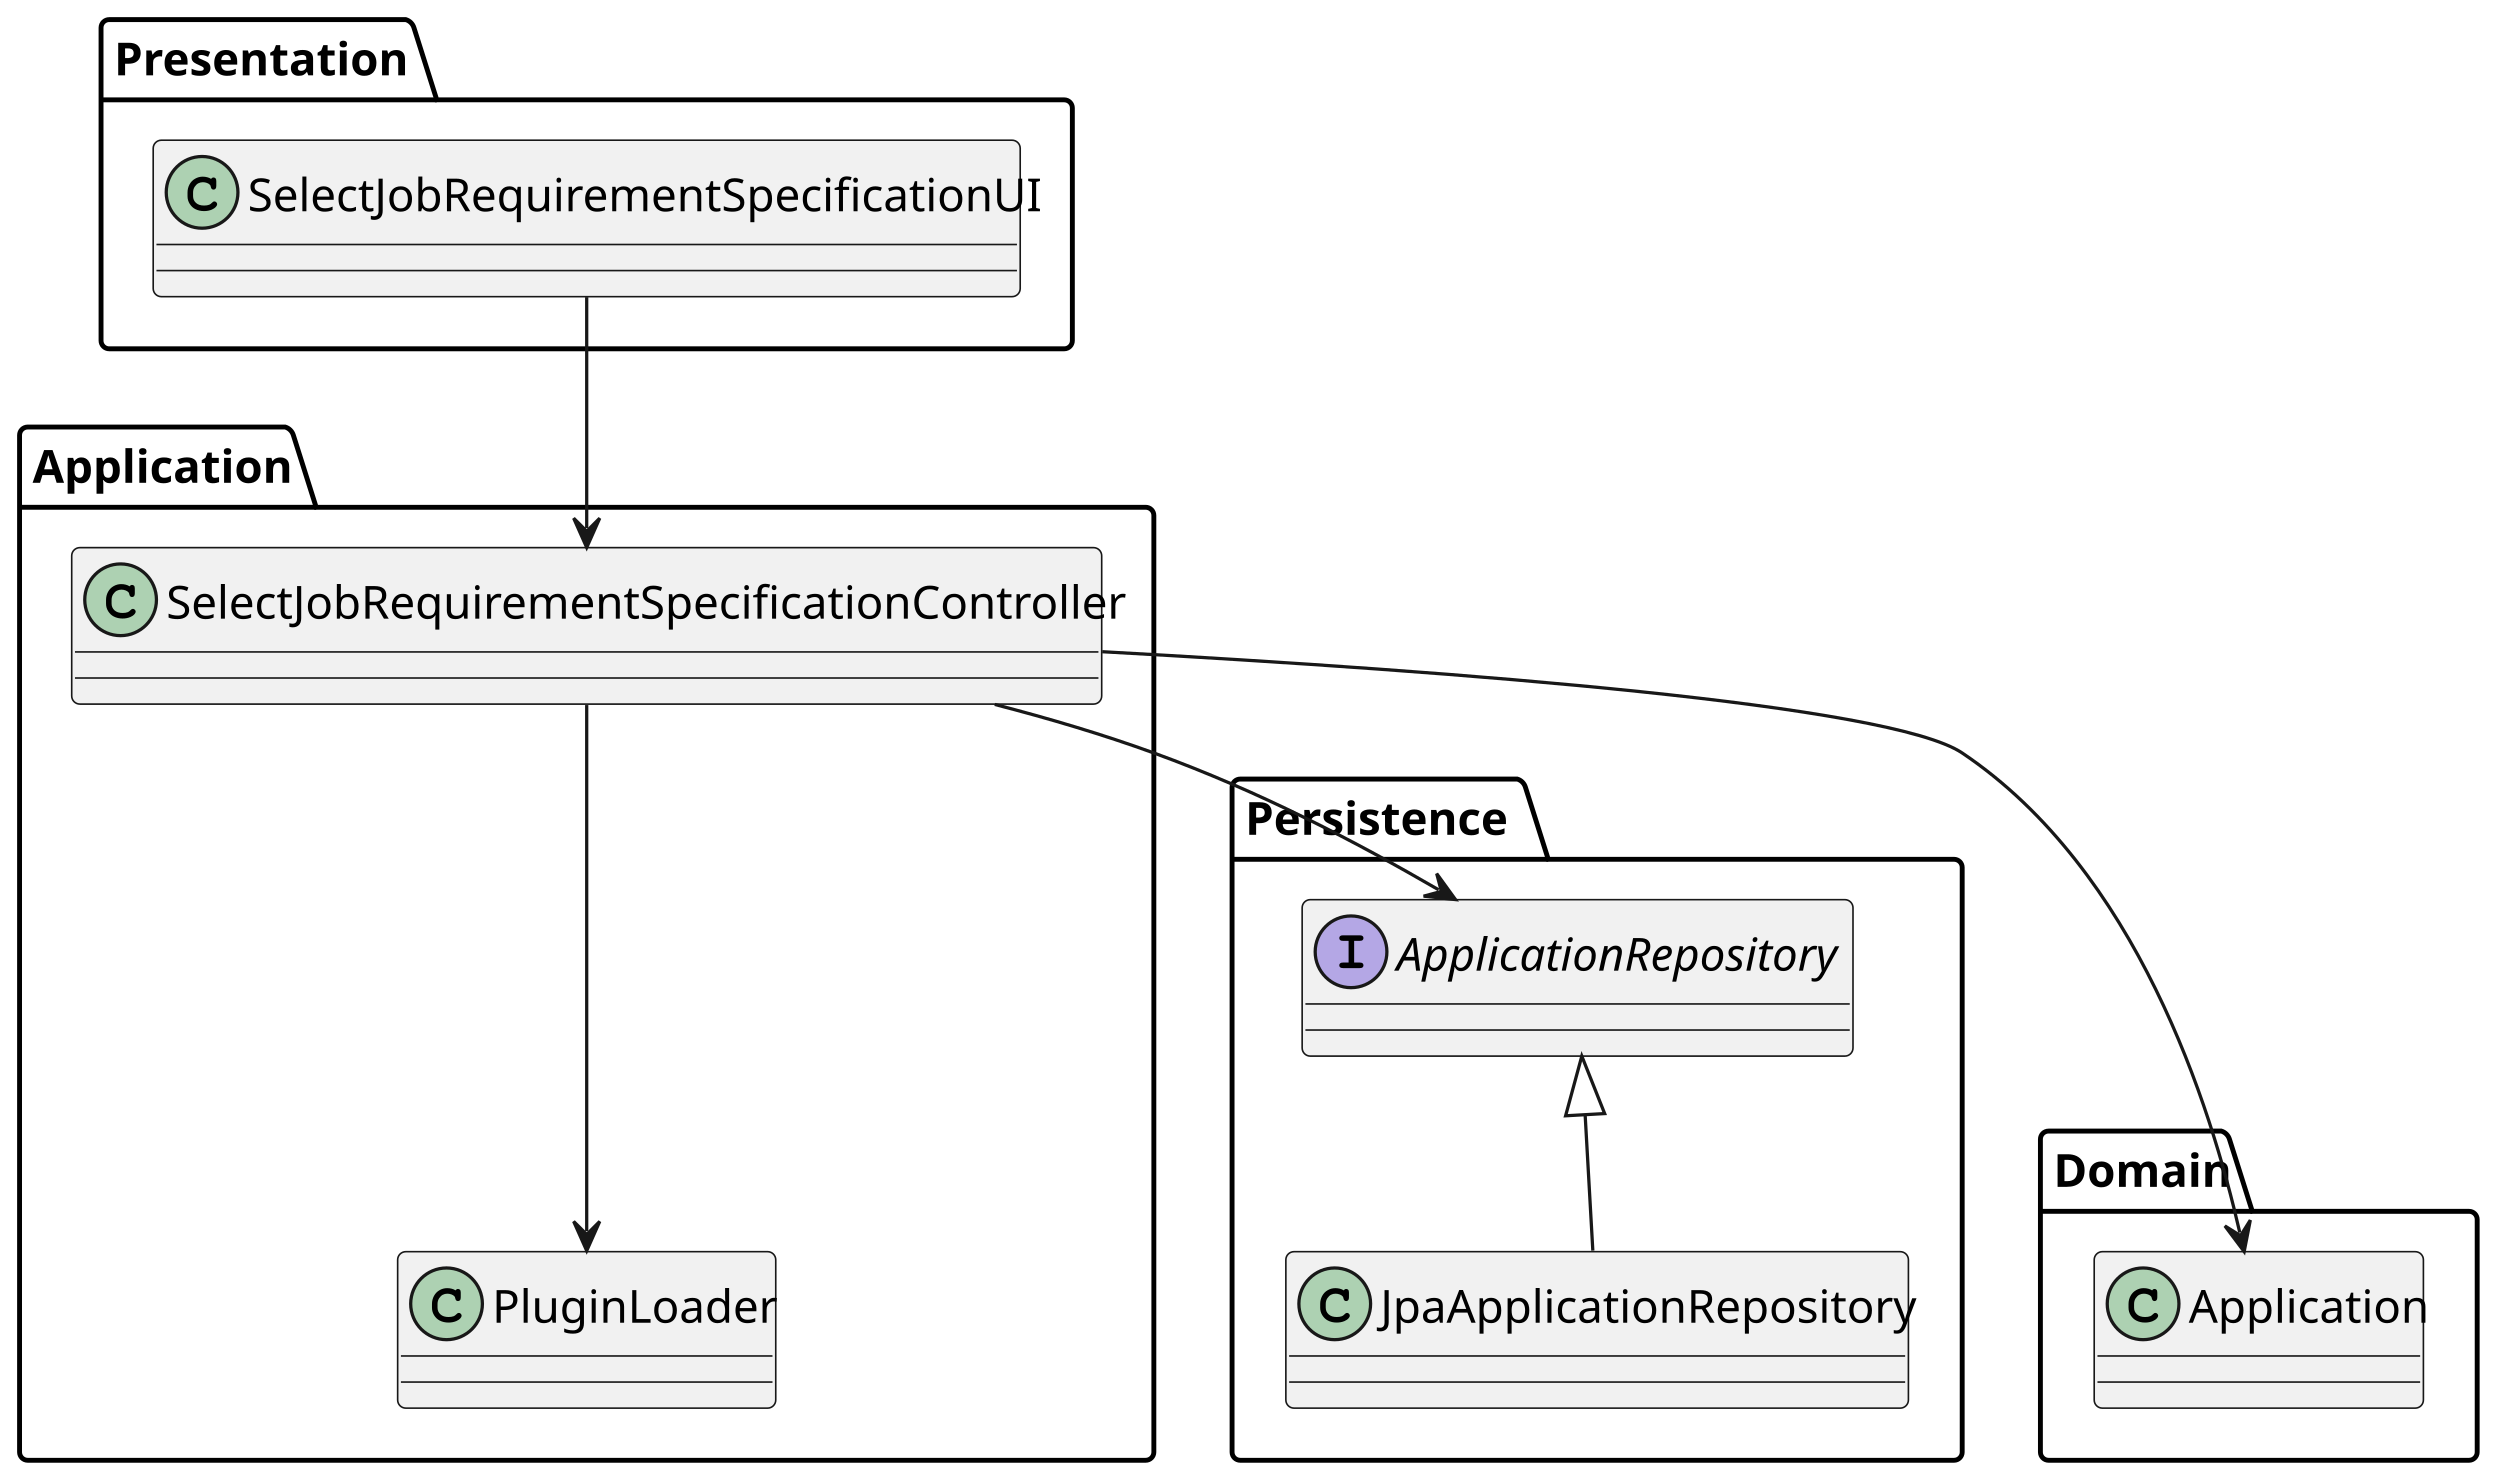
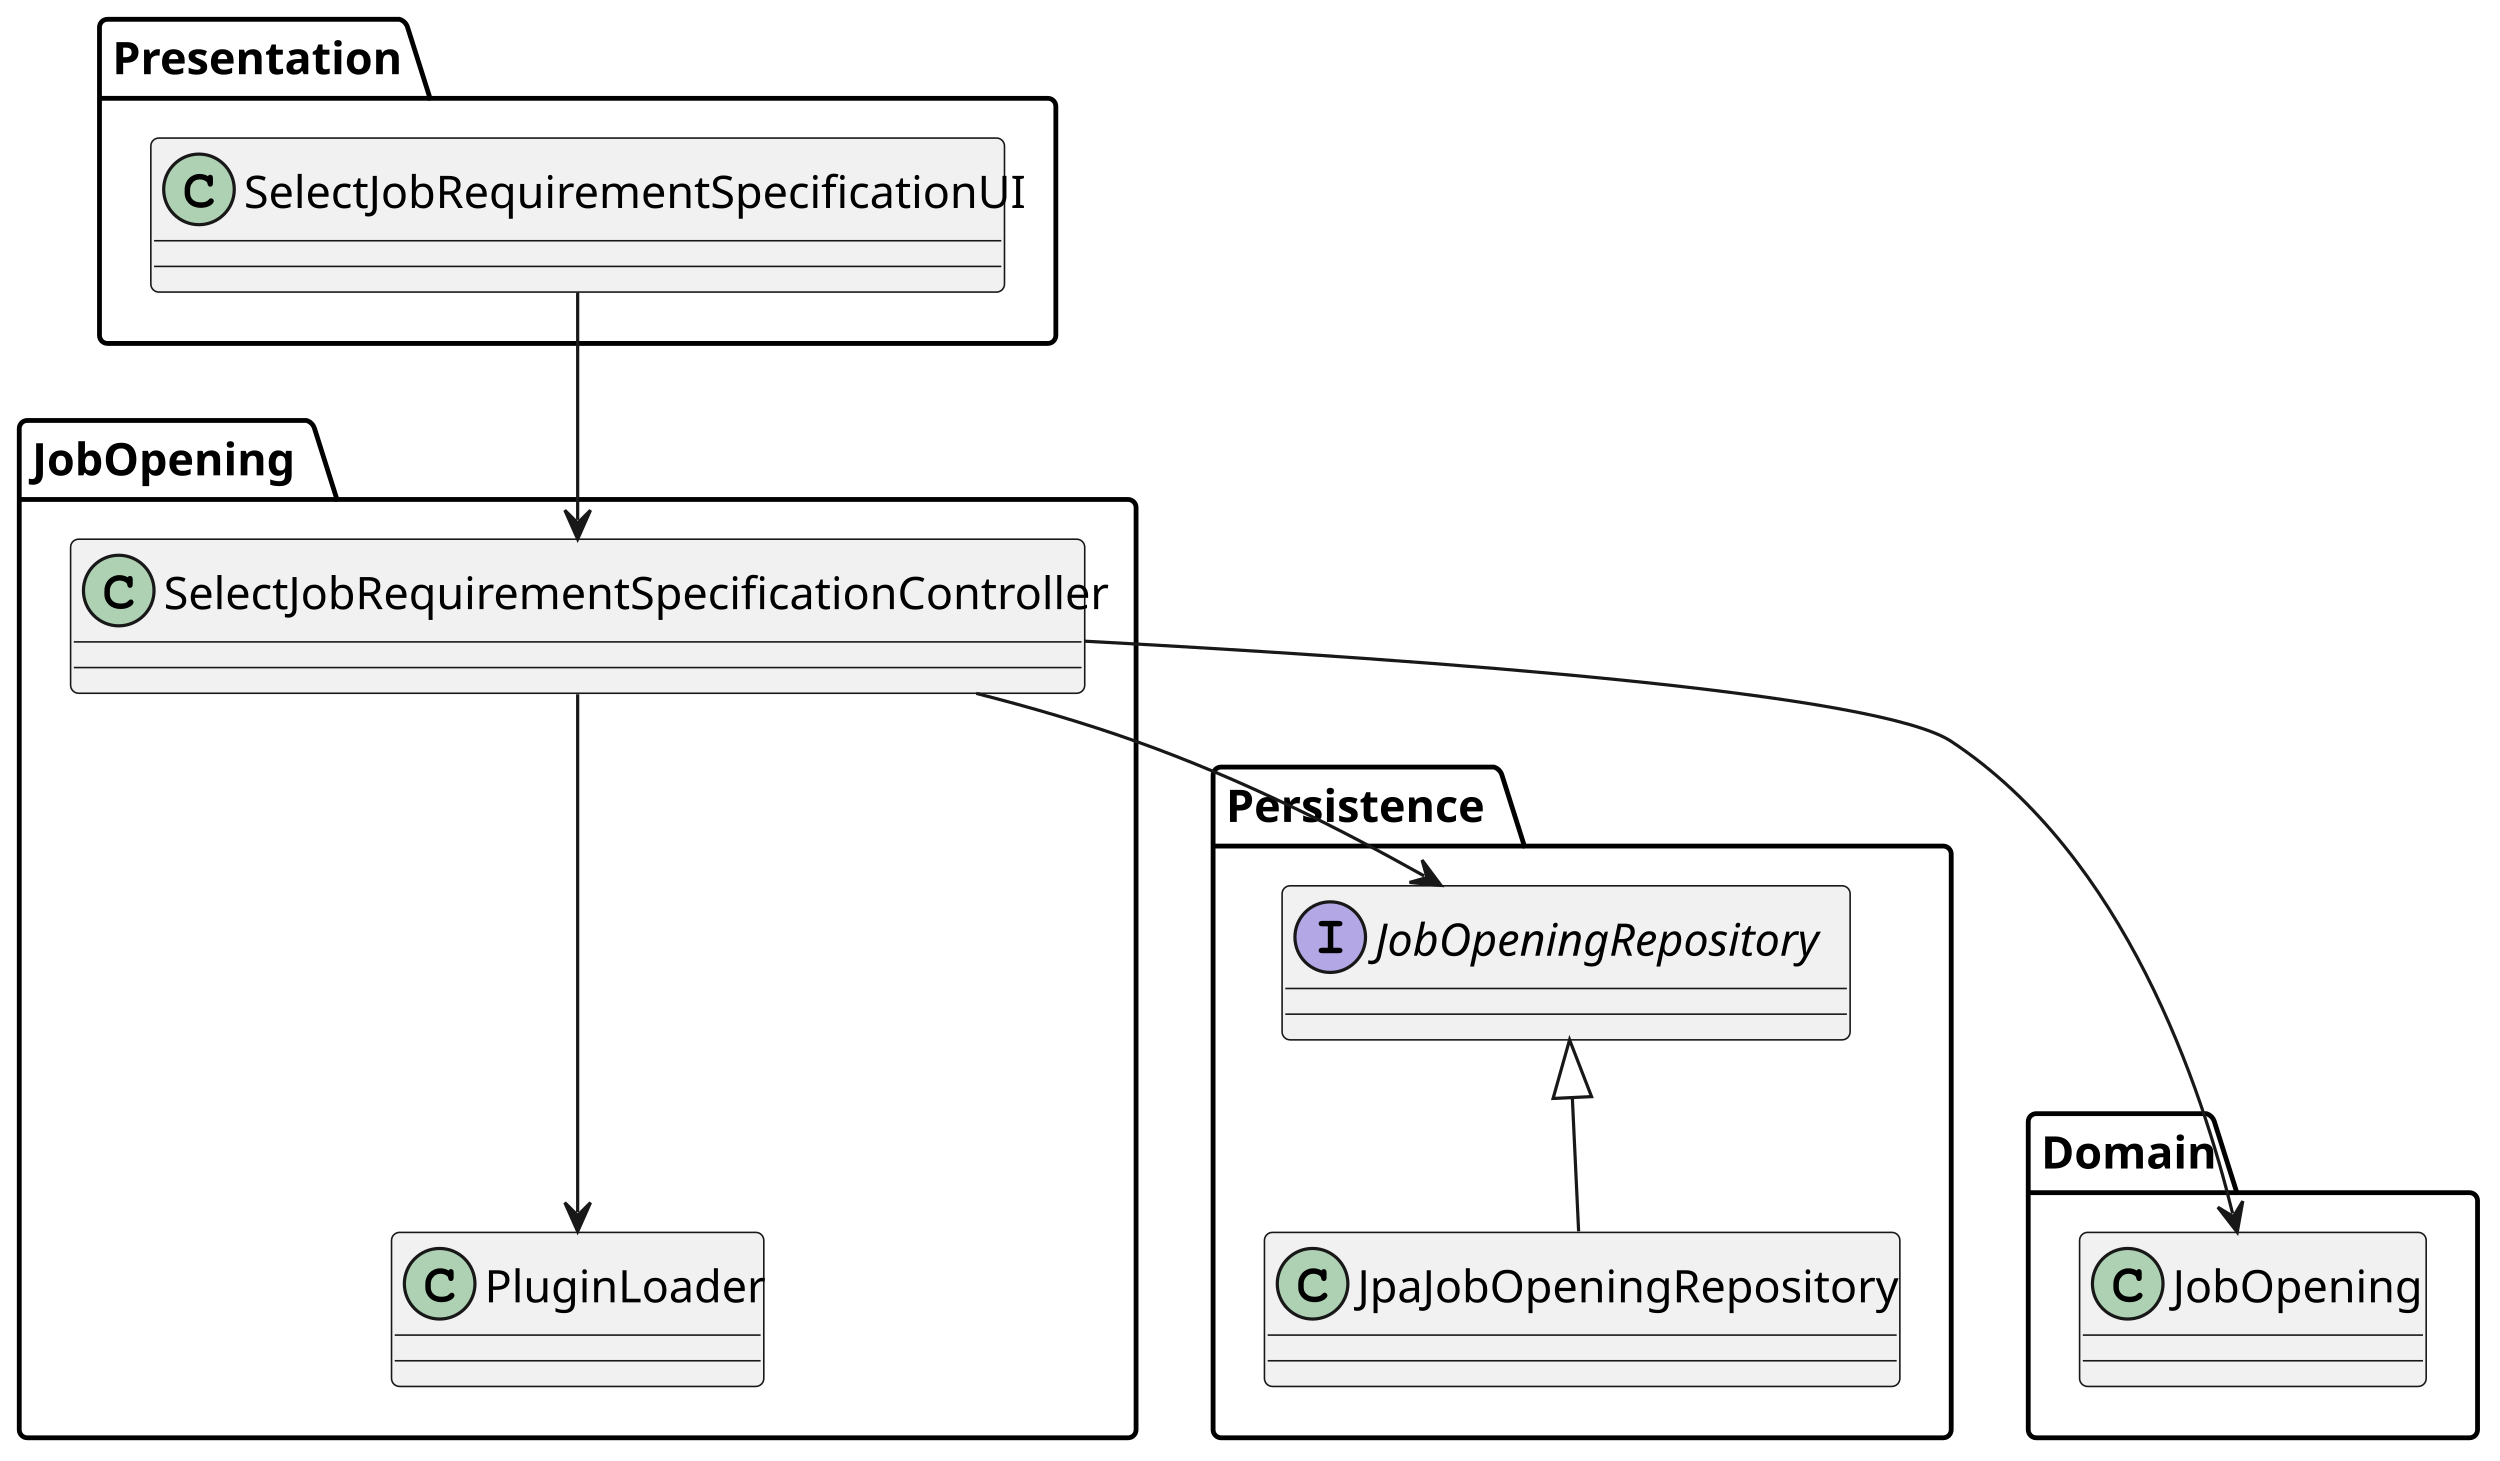
- <svg xmlns="http://www.w3.org/2000/svg" contentStyleType="text/css" height="455px" preserveAspectRatio="none" style="width:767px;height:455px;background:#FFFFFF;" version="1.1" viewBox="0 0 767 455" width="767px" zoomAndPan="magnify">
+ <svg xmlns="http://www.w3.org/2000/svg" contentStyleType="text/css" height="455px" preserveAspectRatio="none" style="width:779px;height:455px;background:#FFFFFF;" version="1.1" viewBox="0 0 779 455" width="779px" zoomAndPan="magnify">
  <defs />
  <g>
    <g id="cluster_Presentation">
      <path d="M33.5,6.014 L124.5,6.014 A3.75,3.75 0 0 1 127,8.514 L134,30.635 L326.5,30.635 A2.5,2.5 0 0 1 329,33.135 L329,104.514 A2.5,2.5 0 0 1 326.5,107.014 L33.5,107.014 A2.5,2.5 0 0 1 31,104.514 L31,8.514 A2.5,2.5 0 0 1 33.5,6.014 " fill="none" style="stroke:#000000;stroke-width:1.5;" />
      <line style="stroke:#000000;stroke-width:1.5;" x1="31" x2="134" y1="30.635" y2="30.635" />
      <text fill="#000000" font-family="sans-serif" font-size="14" font-weight="bold" lengthAdjust="spacing" textLength="90" x="35" y="23.121">Presentation</text>
    </g>
    <g id="cluster_Domain">
-       <path d="M628.5,347.014 L681.5,347.014 A3.75,3.75 0 0 1 684,349.514 L691,371.635 L757.5,371.635 A2.5,2.5 0 0 1 760,374.135 L760,445.514 A2.5,2.5 0 0 1 757.5,448.014 L628.5,448.014 A2.5,2.5 0 0 1 626,445.514 L626,349.514 A2.5,2.5 0 0 1 628.5,347.014 " fill="none" style="stroke:#000000;stroke-width:1.5;" />
-       <line style="stroke:#000000;stroke-width:1.5;" x1="626" x2="691" y1="371.635" y2="371.635" />
-       <text fill="#000000" font-family="sans-serif" font-size="14" font-weight="bold" lengthAdjust="spacing" textLength="52" x="630" y="364.121">Domain</text>
+       <path d="M634.5,347.014 L687.5,347.014 A3.75,3.75 0 0 1 690,349.514 L697,371.635 L769.5,371.635 A2.5,2.5 0 0 1 772,374.135 L772,445.514 A2.5,2.5 0 0 1 769.5,448.014 L634.5,448.014 A2.5,2.5 0 0 1 632,445.514 L632,349.514 A2.5,2.5 0 0 1 634.5,347.014 " fill="none" style="stroke:#000000;stroke-width:1.5;" />
+       <line style="stroke:#000000;stroke-width:1.5;" x1="632" x2="697" y1="371.635" y2="371.635" />
+       <text fill="#000000" font-family="sans-serif" font-size="14" font-weight="bold" lengthAdjust="spacing" textLength="52" x="636" y="364.121">Domain</text>
    </g>
    <g id="cluster_Persistence">
-       <path d="M380.5,239.014 L465.5,239.014 A3.75,3.75 0 0 1 468,241.514 L475,263.635 L599.5,263.635 A2.5,2.5 0 0 1 602,266.135 L602,445.514 A2.5,2.5 0 0 1 599.5,448.014 L380.5,448.014 A2.5,2.5 0 0 1 378,445.514 L378,241.514 A2.5,2.5 0 0 1 380.5,239.014 " fill="none" style="stroke:#000000;stroke-width:1.5;" />
+       <path d="M380.5,239.014 L465.5,239.014 A3.75,3.75 0 0 1 468,241.514 L475,263.635 L605.5,263.635 A2.5,2.5 0 0 1 608,266.135 L608,445.514 A2.5,2.5 0 0 1 605.5,448.014 L380.5,448.014 A2.5,2.5 0 0 1 378,445.514 L378,241.514 A2.5,2.5 0 0 1 380.5,239.014 " fill="none" style="stroke:#000000;stroke-width:1.5;" />
      <line style="stroke:#000000;stroke-width:1.5;" x1="378" x2="475" y1="263.635" y2="263.635" />
      <text fill="#000000" font-family="sans-serif" font-size="14" font-weight="bold" lengthAdjust="spacing" textLength="84" x="382" y="256.121">Persistence</text>
    </g>
-     <g id="cluster_Application">
-       <path d="M8.5,131.014 L87.5,131.014 A3.75,3.75 0 0 1 90,133.514 L97,155.635 L351.5,155.635 A2.5,2.5 0 0 1 354,158.135 L354,445.514 A2.5,2.5 0 0 1 351.5,448.014 L8.5,448.014 A2.5,2.5 0 0 1 6,445.514 L6,133.514 A2.5,2.5 0 0 1 8.5,131.014 " fill="none" style="stroke:#000000;stroke-width:1.5;" />
-       <line style="stroke:#000000;stroke-width:1.5;" x1="6" x2="97" y1="155.635" y2="155.635" />
-       <text fill="#000000" font-family="sans-serif" font-size="14" font-weight="bold" lengthAdjust="spacing" textLength="78" x="10" y="148.121">Application</text>
+     <g id="cluster_JobOpening">
+       <path d="M8.5,131.014 L95.5,131.014 A3.75,3.75 0 0 1 98,133.514 L105,155.635 L351.5,155.635 A2.5,2.5 0 0 1 354,158.135 L354,445.514 A2.5,2.5 0 0 1 351.5,448.014 L8.5,448.014 A2.5,2.5 0 0 1 6,445.514 L6,133.514 A2.5,2.5 0 0 1 8.5,131.014 " fill="none" style="stroke:#000000;stroke-width:1.5;" />
+       <line style="stroke:#000000;stroke-width:1.5;" x1="6" x2="105" y1="155.635" y2="155.635" />
+       <text fill="#000000" font-family="sans-serif" font-size="14" font-weight="bold" lengthAdjust="spacing" textLength="86" x="10" y="148.121">JobOpening</text>
    </g>
    <g id="elem_SelectJobRequirementSpecificationUI">
      <rect codeLine="3" fill="#F1F1F1" height="48" id="SelectJobRequirementSpecificationUI" rx="2.5" ry="2.5" style="stroke:#181818;stroke-width:0.5;" width="266" x="47" y="43.014" />
      <ellipse cx="62" cy="59.014" fill="#ADD1B2" rx="11" ry="11" style="stroke:#181818;stroke-width:1.0;" />
      <path d="M64.766,54.889 Q64.922,54.67 65.109,54.56 Q65.297,54.451 65.516,54.451 Q65.891,54.451 66.125,54.717 Q66.359,54.967 66.359,55.576 L66.359,57.029 Q66.359,57.639 66.125,57.904 Q65.891,58.17 65.516,58.17 Q65.172,58.17 64.969,57.967 Q64.766,57.779 64.656,57.264 Q64.609,56.904 64.422,56.717 Q64.094,56.342 63.484,56.123 Q62.875,55.904 62.25,55.904 Q61.484,55.904 60.844,56.232 Q60.219,56.56 59.719,57.31 Q59.234,58.06 59.234,59.092 L59.234,60.185 Q59.234,61.42 60.125,62.248 Q61.016,63.06 62.609,63.06 Q63.547,63.06 64.203,62.81 Q64.594,62.654 65.016,62.217 Q65.281,61.951 65.422,61.873 Q65.578,61.795 65.781,61.795 Q66.109,61.795 66.359,62.06 Q66.625,62.31 66.625,62.654 Q66.625,62.998 66.281,63.404 Q65.781,63.982 64.984,64.311 Q63.906,64.764 62.609,64.764 Q61.094,64.764 59.891,64.139 Q58.906,63.639 58.219,62.576 Q57.531,61.498 57.531,60.217 L57.531,59.06 Q57.531,57.732 58.141,56.592 Q58.766,55.435 59.859,54.826 Q60.953,54.201 62.188,54.201 Q62.922,54.201 63.562,54.373 Q64.219,54.529 64.766,54.889 Z " fill="#000000" />
      <text fill="#000000" font-family="sans-serif" font-size="14" lengthAdjust="spacing" textLength="234" x="76" y="64.811">SelectJobRequirementSpecificationUI</text>
      <line style="stroke:#181818;stroke-width:0.5;" x1="48" x2="312" y1="75.014" y2="75.014" />
      <line style="stroke:#181818;stroke-width:0.5;" x1="48" x2="312" y1="83.014" y2="83.014" />
    </g>
-     <g id="elem_Application">
-       <rect codeLine="7" fill="#F1F1F1" height="48" id="Application" rx="2.5" ry="2.5" style="stroke:#181818;stroke-width:0.5;" width="101" x="642.5" y="384.014" />
-       <ellipse cx="657.5" cy="400.014" fill="#ADD1B2" rx="11" ry="11" style="stroke:#181818;stroke-width:1.0;" />
-       <path d="M660.266,395.889 Q660.422,395.67 660.609,395.56 Q660.797,395.451 661.016,395.451 Q661.391,395.451 661.625,395.717 Q661.859,395.967 661.859,396.576 L661.859,398.029 Q661.859,398.639 661.625,398.904 Q661.391,399.17 661.016,399.17 Q660.672,399.17 660.469,398.967 Q660.266,398.779 660.156,398.264 Q660.109,397.904 659.922,397.717 Q659.594,397.342 658.984,397.123 Q658.375,396.904 657.75,396.904 Q656.984,396.904 656.344,397.232 Q655.719,397.56 655.219,398.31 Q654.734,399.06 654.734,400.092 L654.734,401.185 Q654.734,402.42 655.625,403.248 Q656.516,404.06 658.109,404.06 Q659.047,404.06 659.703,403.81 Q660.094,403.654 660.516,403.217 Q660.781,402.951 660.922,402.873 Q661.078,402.795 661.281,402.795 Q661.609,402.795 661.859,403.06 Q662.125,403.31 662.125,403.654 Q662.125,403.998 661.781,404.404 Q661.281,404.982 660.484,405.31 Q659.406,405.764 658.109,405.764 Q656.594,405.764 655.391,405.139 Q654.406,404.639 653.719,403.576 Q653.031,402.498 653.031,401.217 L653.031,400.06 Q653.031,398.732 653.641,397.592 Q654.266,396.435 655.359,395.826 Q656.453,395.201 657.688,395.201 Q658.422,395.201 659.062,395.373 Q659.719,395.529 660.266,395.889 Z " fill="#000000" />
-       <text fill="#000000" font-family="sans-serif" font-size="14" lengthAdjust="spacing" textLength="69" x="671.5" y="405.81">Application</text>
-       <line style="stroke:#181818;stroke-width:0.5;" x1="643.5" x2="742.5" y1="416.014" y2="416.014" />
-       <line style="stroke:#181818;stroke-width:0.5;" x1="643.5" x2="742.5" y1="424.014" y2="424.014" />
+     <g id="elem_JobOpening">
+       <rect codeLine="7" fill="#F1F1F1" height="48" id="JobOpening" rx="2.5" ry="2.5" style="stroke:#181818;stroke-width:0.5;" width="108" x="648" y="384.014" />
+       <ellipse cx="663" cy="400.014" fill="#ADD1B2" rx="11" ry="11" style="stroke:#181818;stroke-width:1.0;" />
+       <path d="M665.766,395.889 Q665.922,395.67 666.109,395.56 Q666.297,395.451 666.516,395.451 Q666.891,395.451 667.125,395.717 Q667.359,395.967 667.359,396.576 L667.359,398.029 Q667.359,398.639 667.125,398.904 Q666.891,399.17 666.516,399.17 Q666.172,399.17 665.969,398.967 Q665.766,398.779 665.656,398.264 Q665.609,397.904 665.422,397.717 Q665.094,397.342 664.484,397.123 Q663.875,396.904 663.25,396.904 Q662.484,396.904 661.844,397.232 Q661.219,397.56 660.719,398.31 Q660.234,399.06 660.234,400.092 L660.234,401.185 Q660.234,402.42 661.125,403.248 Q662.016,404.06 663.609,404.06 Q664.547,404.06 665.203,403.81 Q665.594,403.654 666.016,403.217 Q666.281,402.951 666.422,402.873 Q666.578,402.795 666.781,402.795 Q667.109,402.795 667.359,403.06 Q667.625,403.31 667.625,403.654 Q667.625,403.998 667.281,404.404 Q666.781,404.982 665.984,405.31 Q664.906,405.764 663.609,405.764 Q662.094,405.764 660.891,405.139 Q659.906,404.639 659.219,403.576 Q658.531,402.498 658.531,401.217 L658.531,400.06 Q658.531,398.732 659.141,397.592 Q659.766,396.435 660.859,395.826 Q661.953,395.201 663.188,395.201 Q663.922,395.201 664.562,395.373 Q665.219,395.529 665.766,395.889 Z " fill="#000000" />
+       <text fill="#000000" font-family="sans-serif" font-size="14" lengthAdjust="spacing" textLength="76" x="677" y="405.81">JobOpening</text>
+       <line style="stroke:#181818;stroke-width:0.5;" x1="649" x2="755" y1="416.014" y2="416.014" />
+       <line style="stroke:#181818;stroke-width:0.5;" x1="649" x2="755" y1="424.014" y2="424.014" />
    </g>
-     <g id="elem_JpaApplicationRepository">
-       <rect codeLine="11" fill="#F1F1F1" height="48" id="JpaApplicationRepository" rx="2.5" ry="2.5" style="stroke:#181818;stroke-width:0.5;" width="191" x="394.5" y="384.014" />
-       <ellipse cx="409.5" cy="400.014" fill="#ADD1B2" rx="11" ry="11" style="stroke:#181818;stroke-width:1.0;" />
-       <path d="M412.266,395.889 Q412.422,395.67 412.609,395.56 Q412.797,395.451 413.016,395.451 Q413.391,395.451 413.625,395.717 Q413.859,395.967 413.859,396.576 L413.859,398.029 Q413.859,398.639 413.625,398.904 Q413.391,399.17 413.016,399.17 Q412.672,399.17 412.469,398.967 Q412.266,398.779 412.156,398.264 Q412.109,397.904 411.922,397.717 Q411.594,397.342 410.984,397.123 Q410.375,396.904 409.75,396.904 Q408.984,396.904 408.344,397.232 Q407.719,397.56 407.219,398.31 Q406.734,399.06 406.734,400.092 L406.734,401.185 Q406.734,402.42 407.625,403.248 Q408.516,404.06 410.109,404.06 Q411.047,404.06 411.703,403.81 Q412.094,403.654 412.516,403.217 Q412.781,402.951 412.922,402.873 Q413.078,402.795 413.281,402.795 Q413.609,402.795 413.859,403.06 Q414.125,403.31 414.125,403.654 Q414.125,403.998 413.781,404.404 Q413.281,404.982 412.484,405.31 Q411.406,405.764 410.109,405.764 Q408.594,405.764 407.391,405.139 Q406.406,404.639 405.719,403.576 Q405.031,402.498 405.031,401.217 L405.031,400.06 Q405.031,398.732 405.641,397.592 Q406.266,396.435 407.359,395.826 Q408.453,395.201 409.688,395.201 Q410.422,395.201 411.062,395.373 Q411.719,395.529 412.266,395.889 Z " fill="#000000" />
-       <text fill="#000000" font-family="sans-serif" font-size="14" lengthAdjust="spacing" textLength="159" x="423.5" y="405.81">JpaApplicationRepository</text>
-       <line style="stroke:#181818;stroke-width:0.5;" x1="395.5" x2="584.5" y1="416.014" y2="416.014" />
-       <line style="stroke:#181818;stroke-width:0.5;" x1="395.5" x2="584.5" y1="424.014" y2="424.014" />
+     <g id="elem_JpaJobOpeningRepository">
+       <rect codeLine="11" fill="#F1F1F1" height="48" id="JpaJobOpeningRepository" rx="2.5" ry="2.5" style="stroke:#181818;stroke-width:0.5;" width="198" x="394" y="384.014" />
+       <ellipse cx="409" cy="400.014" fill="#ADD1B2" rx="11" ry="11" style="stroke:#181818;stroke-width:1.0;" />
+       <path d="M411.766,395.889 Q411.922,395.67 412.109,395.56 Q412.297,395.451 412.516,395.451 Q412.891,395.451 413.125,395.717 Q413.359,395.967 413.359,396.576 L413.359,398.029 Q413.359,398.639 413.125,398.904 Q412.891,399.17 412.516,399.17 Q412.172,399.17 411.969,398.967 Q411.766,398.779 411.656,398.264 Q411.609,397.904 411.422,397.717 Q411.094,397.342 410.484,397.123 Q409.875,396.904 409.25,396.904 Q408.484,396.904 407.844,397.232 Q407.219,397.56 406.719,398.31 Q406.234,399.06 406.234,400.092 L406.234,401.185 Q406.234,402.42 407.125,403.248 Q408.016,404.06 409.609,404.06 Q410.547,404.06 411.203,403.81 Q411.594,403.654 412.016,403.217 Q412.281,402.951 412.422,402.873 Q412.578,402.795 412.781,402.795 Q413.109,402.795 413.359,403.06 Q413.625,403.31 413.625,403.654 Q413.625,403.998 413.281,404.404 Q412.781,404.982 411.984,405.31 Q410.906,405.764 409.609,405.764 Q408.094,405.764 406.891,405.139 Q405.906,404.639 405.219,403.576 Q404.531,402.498 404.531,401.217 L404.531,400.06 Q404.531,398.732 405.141,397.592 Q405.766,396.435 406.859,395.826 Q407.953,395.201 409.188,395.201 Q409.922,395.201 410.562,395.373 Q411.219,395.529 411.766,395.889 Z " fill="#000000" />
+       <text fill="#000000" font-family="sans-serif" font-size="14" lengthAdjust="spacing" textLength="166" x="423" y="405.81">JpaJobOpeningRepository</text>
+       <line style="stroke:#181818;stroke-width:0.5;" x1="395" x2="591" y1="416.014" y2="416.014" />
+       <line style="stroke:#181818;stroke-width:0.5;" x1="395" x2="591" y1="424.014" y2="424.014" />
    </g>
-     <g id="elem_ApplicationRepository">
-       <rect codeLine="12" fill="#F1F1F1" height="48" id="ApplicationRepository" rx="2.5" ry="2.5" style="stroke:#181818;stroke-width:0.5;" width="169" x="399.5" y="276.014" />
+     <g id="elem_JobOpeningRepository">
+       <rect codeLine="12" fill="#F1F1F1" height="48" id="JobOpeningRepository" rx="2.5" ry="2.5" style="stroke:#181818;stroke-width:0.5;" width="177" x="399.5" y="276.014" />
      <ellipse cx="414.5" cy="292.014" fill="#B4A7E5" rx="11" ry="11" style="stroke:#181818;stroke-width:1.0;" />
      <path d="M415.453,288.654 L415.453,295.31 L417.172,295.31 Q417.781,295.31 418.047,295.545 Q418.312,295.779 418.312,296.17 Q418.312,296.545 418.047,296.779 Q417.781,297.014 417.172,297.014 L412.031,297.014 Q411.422,297.014 411.156,296.779 Q410.891,296.545 410.891,296.154 Q410.891,295.779 411.156,295.545 Q411.422,295.31 412.031,295.31 L413.75,295.31 L413.75,288.654 L412.031,288.654 Q411.422,288.654 411.156,288.42 Q410.891,288.185 410.891,287.795 Q410.891,287.42 411.156,287.185 Q411.422,286.951 412.031,286.951 L417.172,286.951 Q417.781,286.951 418.047,287.185 Q418.312,287.42 418.312,287.795 Q418.312,288.185 418.047,288.42 Q417.781,288.654 417.172,288.654 L415.453,288.654 Z " fill="#000000" />
-       <text fill="#000000" font-family="sans-serif" font-size="14" font-style="italic" lengthAdjust="spacing" textLength="137" x="428.5" y="297.81">ApplicationRepository</text>
-       <line style="stroke:#181818;stroke-width:0.5;" x1="400.5" x2="567.5" y1="308.014" y2="308.014" />
-       <line style="stroke:#181818;stroke-width:0.5;" x1="400.5" x2="567.5" y1="316.014" y2="316.014" />
+       <text fill="#000000" font-family="sans-serif" font-size="14" font-style="italic" lengthAdjust="spacing" textLength="145" x="428.5" y="297.81">JobOpeningRepository</text>
+       <line style="stroke:#181818;stroke-width:0.5;" x1="400.5" x2="575.5" y1="308.014" y2="308.014" />
+       <line style="stroke:#181818;stroke-width:0.5;" x1="400.5" x2="575.5" y1="316.014" y2="316.014" />
    </g>
    <g id="elem_SelectJobRequirementSpecificationController">
      <rect codeLine="16" fill="#F1F1F1" height="48" id="SelectJobRequirementSpecificationController" rx="2.5" ry="2.5" style="stroke:#181818;stroke-width:0.5;" width="316" x="22" y="168.014" />
      <ellipse cx="37" cy="184.014" fill="#ADD1B2" rx="11" ry="11" style="stroke:#181818;stroke-width:1.0;" />
      <path d="M39.766,179.889 Q39.922,179.67 40.109,179.56 Q40.297,179.451 40.516,179.451 Q40.891,179.451 41.125,179.717 Q41.359,179.967 41.359,180.576 L41.359,182.029 Q41.359,182.639 41.125,182.904 Q40.891,183.17 40.516,183.17 Q40.172,183.17 39.969,182.967 Q39.766,182.779 39.656,182.264 Q39.609,181.904 39.422,181.717 Q39.094,181.342 38.484,181.123 Q37.875,180.904 37.25,180.904 Q36.484,180.904 35.844,181.232 Q35.219,181.56 34.719,182.31 Q34.234,183.06 34.234,184.092 L34.234,185.185 Q34.234,186.42 35.125,187.248 Q36.016,188.06 37.609,188.06 Q38.547,188.06 39.203,187.81 Q39.594,187.654 40.016,187.217 Q40.281,186.951 40.422,186.873 Q40.578,186.795 40.781,186.795 Q41.109,186.795 41.359,187.06 Q41.625,187.31 41.625,187.654 Q41.625,187.998 41.281,188.404 Q40.781,188.982 39.984,189.31 Q38.906,189.764 37.609,189.764 Q36.094,189.764 34.891,189.139 Q33.906,188.639 33.219,187.576 Q32.531,186.498 32.531,185.217 L32.531,184.06 Q32.531,182.732 33.141,181.592 Q33.766,180.435 34.859,179.826 Q35.953,179.201 37.188,179.201 Q37.922,179.201 38.562,179.373 Q39.219,179.529 39.766,179.889 Z " fill="#000000" />
      <text fill="#000000" font-family="sans-serif" font-size="14" lengthAdjust="spacing" textLength="284" x="51" y="189.81">SelectJobRequirementSpecificationController</text>
      <line style="stroke:#181818;stroke-width:0.5;" x1="23" x2="337" y1="200.014" y2="200.014" />
      <line style="stroke:#181818;stroke-width:0.5;" x1="23" x2="337" y1="208.014" y2="208.014" />
    </g>
    <g id="elem_PluginLoader">
      <rect codeLine="17" fill="#F1F1F1" height="48" id="PluginLoader" rx="2.5" ry="2.5" style="stroke:#181818;stroke-width:0.5;" width="116" x="122" y="384.014" />
      <ellipse cx="137" cy="400.014" fill="#ADD1B2" rx="11" ry="11" style="stroke:#181818;stroke-width:1.0;" />
      <path d="M139.766,395.889 Q139.922,395.67 140.109,395.56 Q140.297,395.451 140.516,395.451 Q140.891,395.451 141.125,395.717 Q141.359,395.967 141.359,396.576 L141.359,398.029 Q141.359,398.639 141.125,398.904 Q140.891,399.17 140.516,399.17 Q140.172,399.17 139.969,398.967 Q139.766,398.779 139.656,398.264 Q139.609,397.904 139.422,397.717 Q139.094,397.342 138.484,397.123 Q137.875,396.904 137.25,396.904 Q136.484,396.904 135.844,397.232 Q135.219,397.56 134.719,398.31 Q134.234,399.06 134.234,400.092 L134.234,401.185 Q134.234,402.42 135.125,403.248 Q136.016,404.06 137.609,404.06 Q138.547,404.06 139.203,403.81 Q139.594,403.654 140.016,403.217 Q140.281,402.951 140.422,402.873 Q140.578,402.795 140.781,402.795 Q141.109,402.795 141.359,403.06 Q141.625,403.31 141.625,403.654 Q141.625,403.998 141.281,404.404 Q140.781,404.982 139.984,405.31 Q138.906,405.764 137.609,405.764 Q136.094,405.764 134.891,405.139 Q133.906,404.639 133.219,403.576 Q132.531,402.498 132.531,401.217 L132.531,400.06 Q132.531,398.732 133.141,397.592 Q133.766,396.435 134.859,395.826 Q135.953,395.201 137.188,395.201 Q137.922,395.201 138.562,395.373 Q139.219,395.529 139.766,395.889 Z " fill="#000000" />
      <text fill="#000000" font-family="sans-serif" font-size="14" lengthAdjust="spacing" textLength="84" x="151" y="405.81">PluginLoader</text>
      <line style="stroke:#181818;stroke-width:0.5;" x1="123" x2="237" y1="416.014" y2="416.014" />
      <line style="stroke:#181818;stroke-width:0.5;" x1="123" x2="237" y1="424.014" y2="424.014" />
    </g>
    <g id="link_SelectJobRequirementSpecificationUI_SelectJobRequirementSpecificationController">
      <path codeLine="22" d="M180,91.154 C180,113.144 180,140.024 180,161.984 " fill="none" id="SelectJobRequirementSpecificationUI-to-SelectJobRequirementSpecificationController" style="stroke:#181818;stroke-width:1.0;" />
      <polygon fill="#181818" points="180,167.984,184,158.984,180,162.984,176,158.984,180,167.984" style="stroke:#181818;stroke-width:1.0;" />
    </g>
-     <g id="link_SelectJobRequirementSpecificationController_ApplicationRepository">
-       <path codeLine="23" d="M305.19,216.124 C321.8,220.414 338.45,225.364 354,231.014 C386.56,242.844 416.02,258.283 441.36,272.983 " fill="none" id="SelectJobRequirementSpecificationController-to-ApplicationRepository" style="stroke:#181818;stroke-width:1.0;" />
-       <polygon fill="#181818" points="446.55,275.994,440.772,268.018,442.225,273.485,436.758,274.938,446.55,275.994" style="stroke:#181818;stroke-width:1.0;" />
+     <g id="link_SelectJobRequirementSpecificationController_JobOpeningRepository">
+       <path codeLine="23" d="M304.2,216.064 C321.12,220.384 338.13,225.354 354,231.014 C387.3,242.884 417.657,258.299 443.777,272.949 " fill="none" id="SelectJobRequirementSpecificationController-to-JobOpeningRepository" style="stroke:#181818;stroke-width:1.0;" />
+       <polygon fill="#181818" points="449.01,275.884,443.117,267.992,444.649,273.438,439.204,274.97,449.01,275.884" style="stroke:#181818;stroke-width:1.0;" />
    </g>
-     <g id="link_ApplicationRepository_JpaApplicationRepository">
-       <path codeLine="24" d="M486.318,341.985 C487.318,359.645 487.68,365.954 488.68,383.694 " fill="none" id="ApplicationRepository-backto-JpaApplicationRepository" style="stroke:#181818;stroke-width:1.0;" />
-       <polygon fill="none" points="485.3,324.014,480.327,342.324,492.308,341.646,485.3,324.014" style="stroke:#181818;stroke-width:1.0;" />
+     <g id="link_JobOpeningRepository_JpaJobOpeningRepository">
+       <path codeLine="24" d="M489.935,341.993 C490.775,359.653 491.06,365.954 491.9,383.694 " fill="none" id="JobOpeningRepository-backto-JpaJobOpeningRepository" style="stroke:#181818;stroke-width:1.0;" />
+       <polygon fill="none" points="489.08,324.014,483.942,342.278,495.928,341.708,489.08,324.014" style="stroke:#181818;stroke-width:1.0;" />
    </g>
-     <g id="link_SelectJobRequirementSpecificationController_Application">
-       <path codeLine="25" d="M338.16,199.944 C448.56,206.014 579.96,216.204 602,231.014 C655.67,267.084 678.249,339.245 687.169,378.146 " fill="none" id="SelectJobRequirementSpecificationController-to-Application" style="stroke:#181818;stroke-width:1.0;" />
-       <polygon fill="#181818" points="688.51,383.994,690.397,374.327,687.393,379.12,682.6,376.115,688.51,383.994" style="stroke:#181818;stroke-width:1.0;" />
+     <g id="link_SelectJobRequirementSpecificationController_JobOpening">
+       <path codeLine="25" d="M338.03,199.794 C450.44,205.834 585.39,216.054 608,231.014 C662.32,266.944 686.118,339.197 695.688,378.137 " fill="none" id="SelectJobRequirementSpecificationController-to-JobOpening" style="stroke:#181818;stroke-width:1.0;" />
+       <polygon fill="#181818" points="697.12,383.964,698.856,374.269,695.927,379.108,691.088,376.178,697.12,383.964" style="stroke:#181818;stroke-width:1.0;" />
    </g>
    <g id="link_SelectJobRequirementSpecificationController_PluginLoader">
      <path codeLine="26" d="M180,216.324 C180,257.484 180,336.594 180,377.734 " fill="none" id="SelectJobRequirementSpecificationController-to-PluginLoader" style="stroke:#181818;stroke-width:1.0;" />
      <polygon fill="#181818" points="180,383.734,184,374.734,180,378.734,176,374.734,180,383.734" style="stroke:#181818;stroke-width:1.0;" />
    </g>
  </g>
</svg>
